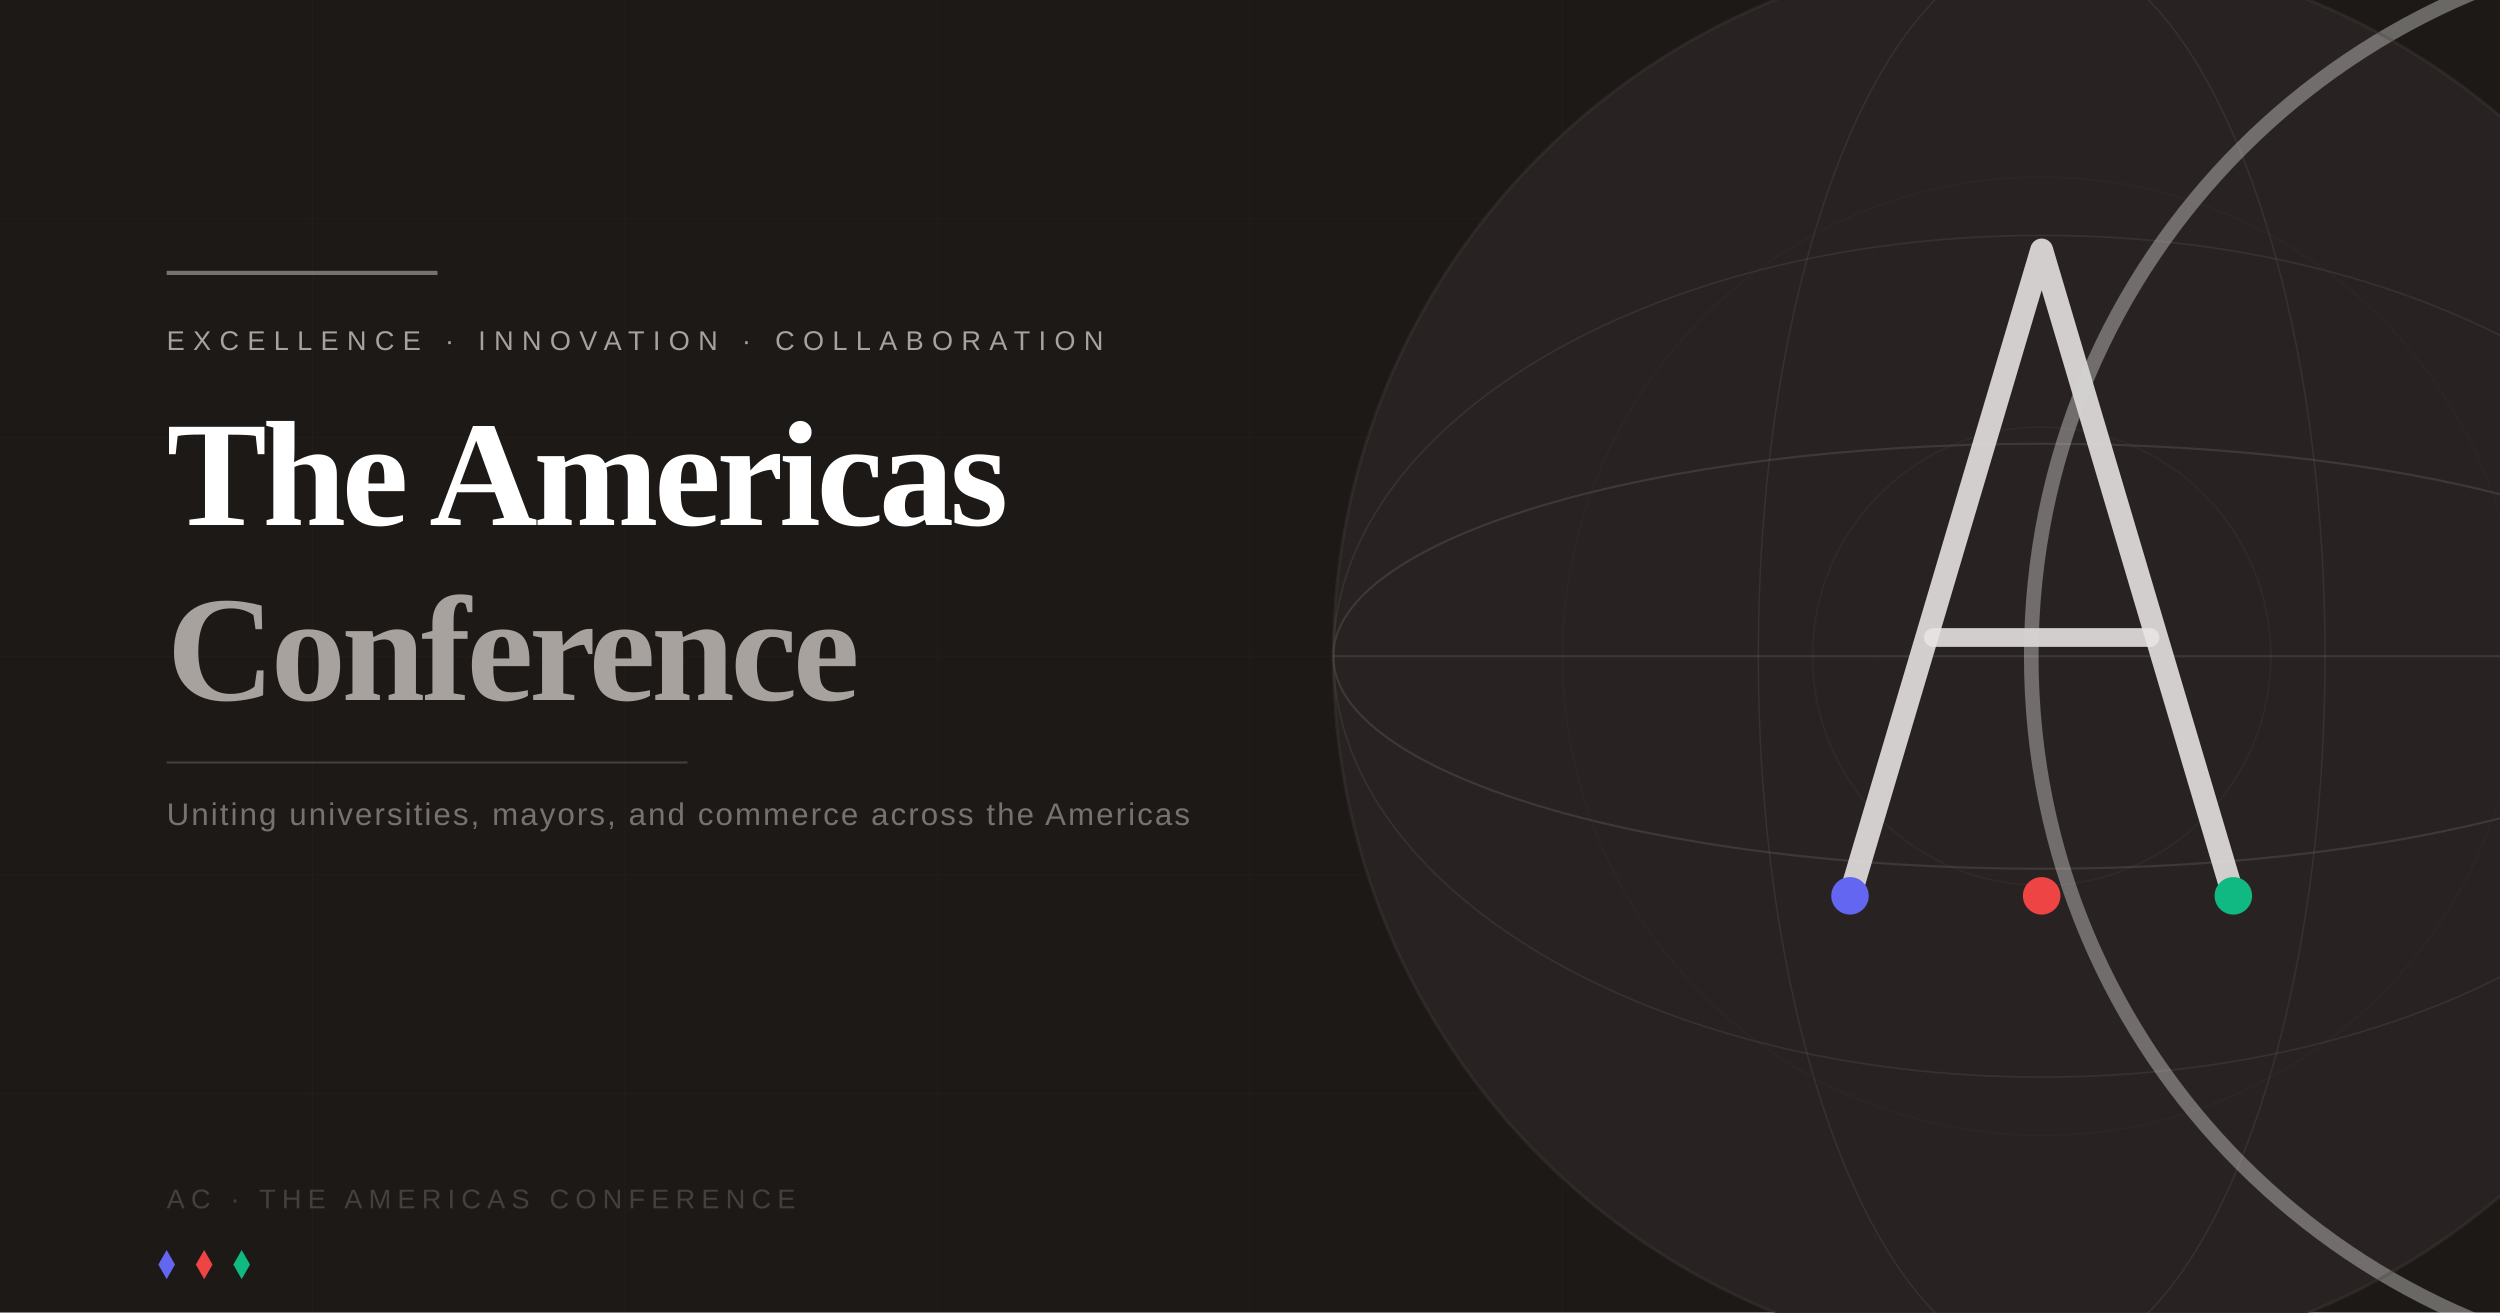
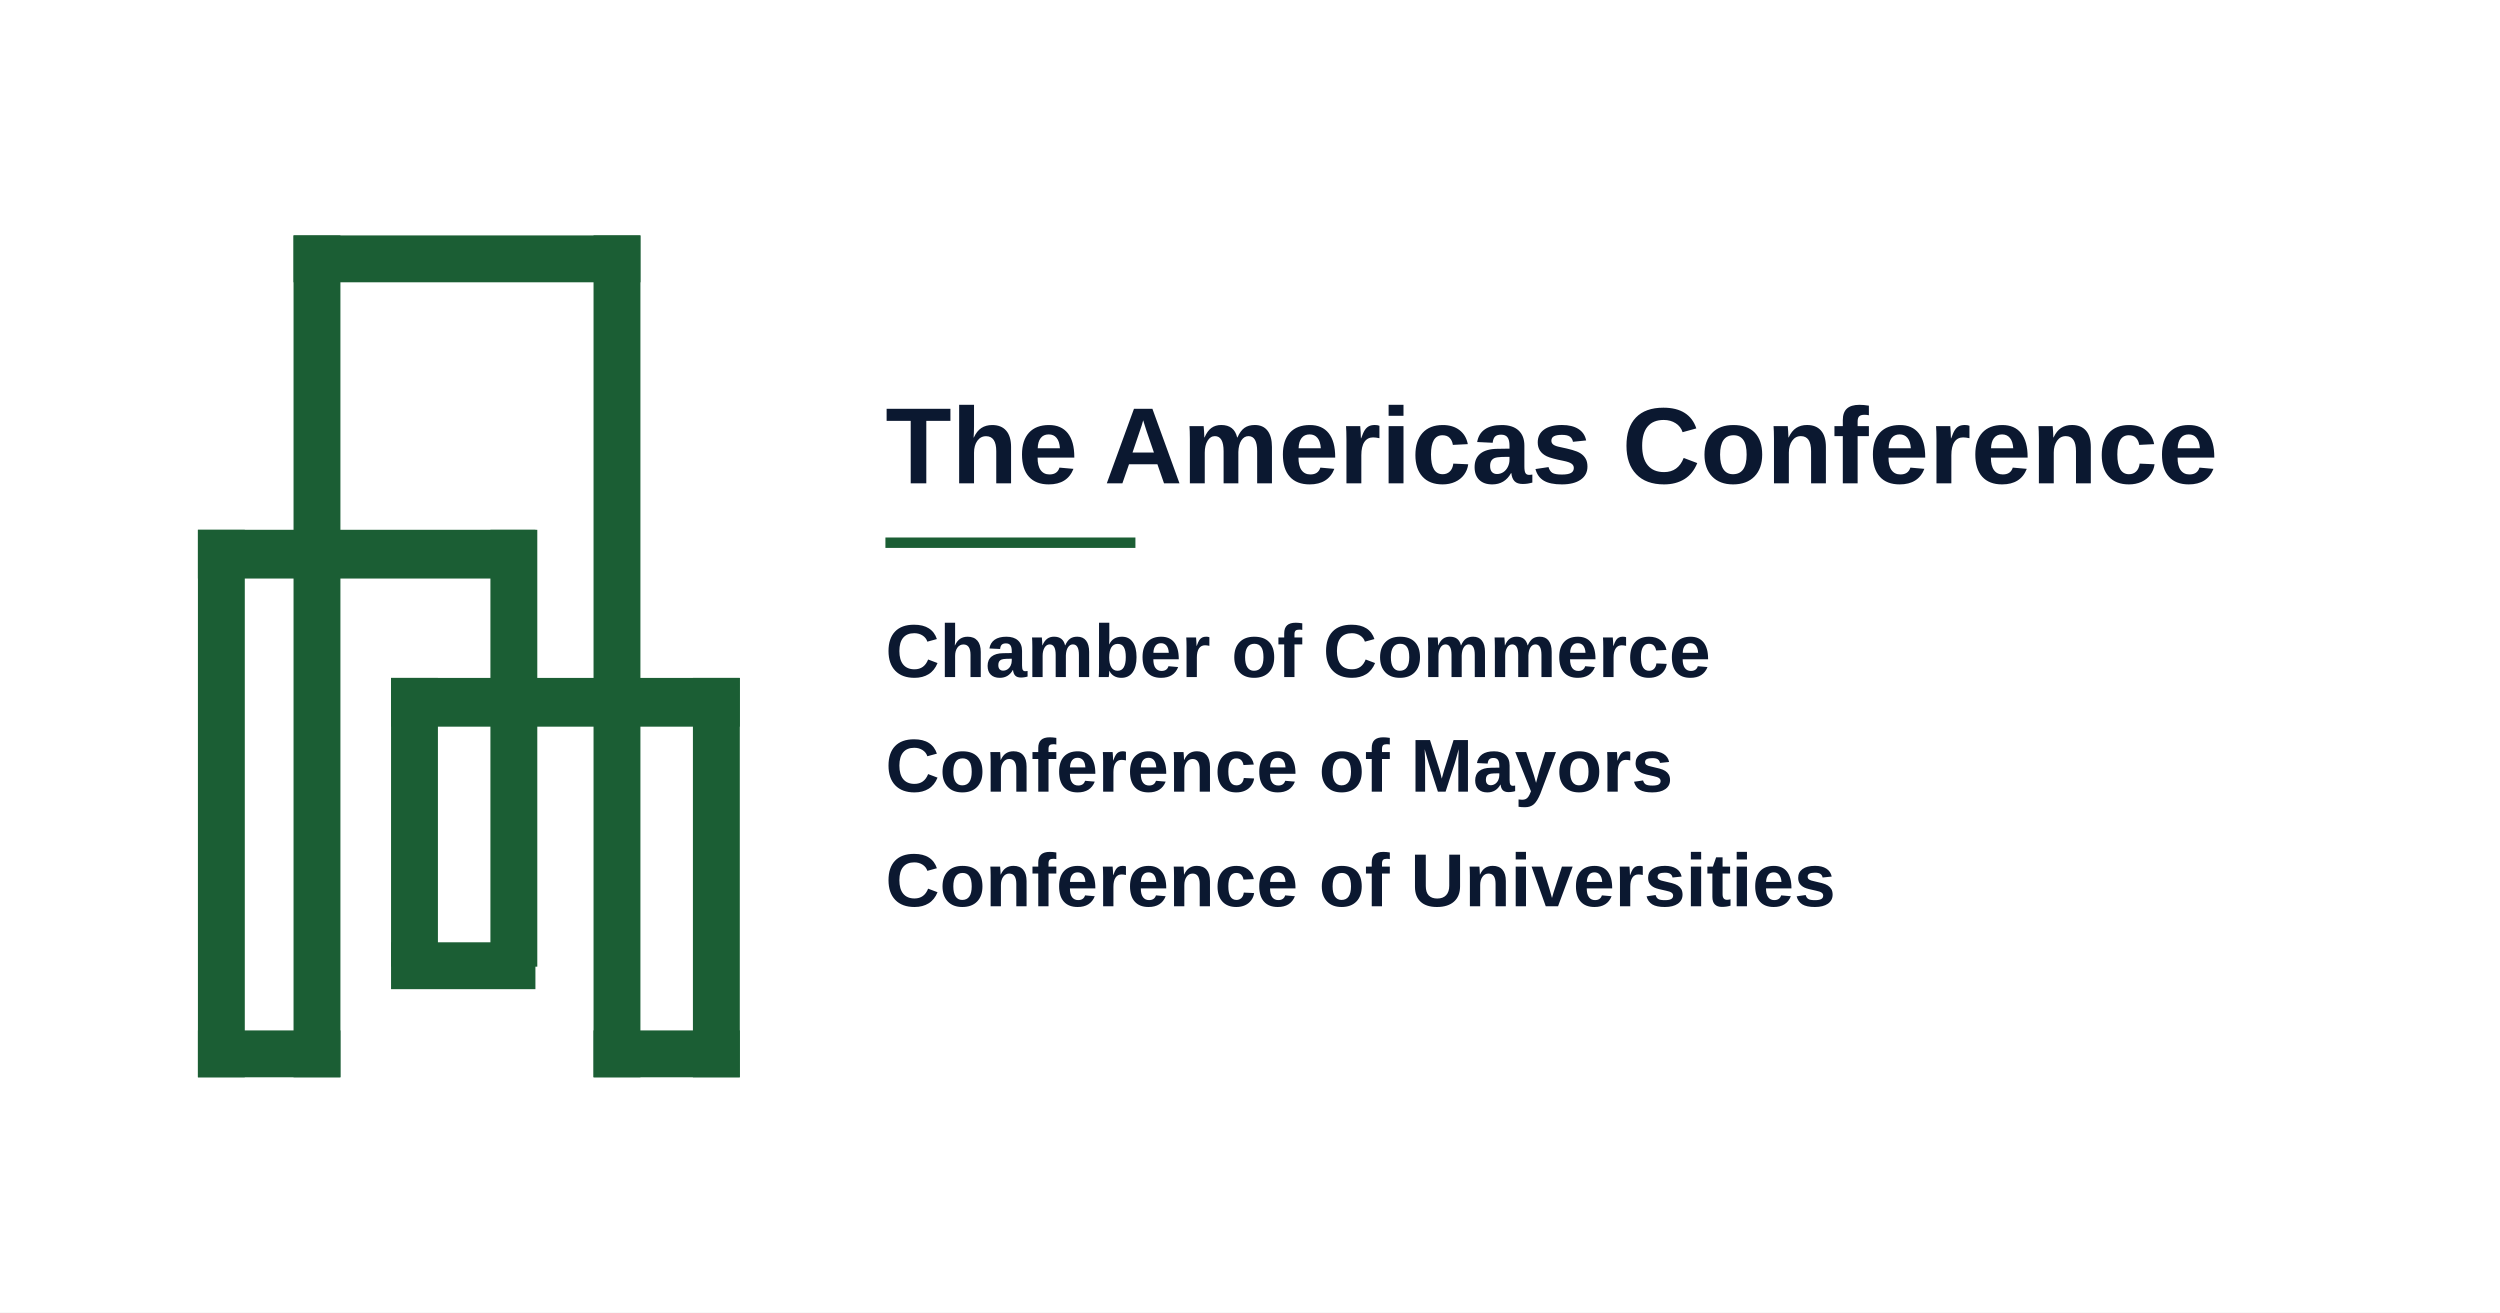
<svg xmlns="http://www.w3.org/2000/svg" width="1200" height="630" viewBox="0 0 1200 630">
-   <path fill="#1c1917" d="M0 0h1200v630H0z" />
-   <path fill="none" stroke="#78716c" stroke-width=".5" d="M150 0v630M300 0v630M450 0v630M600 0v630M750 0v630M900 0v630M1050 0v630M0 105h1200M0 210h1200M0 315h1200M0 420h1200M0 525h1200" opacity=".05" />
-   <circle cx="980" cy="315" r="340" fill="#292524" opacity=".9" />
-   <ellipse cx="980" cy="315" fill="none" stroke="#78716c" stroke-width="1" opacity=".28" rx="340" ry="102" />
-   <ellipse cx="980" cy="315" fill="none" stroke="#78716c" stroke-width=".8" opacity=".18" rx="340" ry="202" />
-   <path stroke="#78716c" stroke-width="1" d="M640 315h680" opacity=".26" />
-   <ellipse cx="980" cy="315" fill="none" stroke="#78716c" stroke-width=".7" opacity=".18" rx="136" ry="340" />
-   <g fill="none" opacity=".14">
-     <circle cx="980" cy="315" r="110" stroke="#57534e" stroke-width=".8" />
-     <circle cx="980" cy="315" r="230" stroke="#44403c" stroke-width=".6" />
-     <circle cx="980" cy="315" r="310" stroke="#292524" stroke-width=".5" />
+   <path fill="#fff" d="M0 0h1200v630H0z" />
+   <g fill="#1b5e34">
+     <path d="M140.9 113h166.5v22.5H140.9z" />
+     <path d="M140.9 113h22.5v404.1h-22.5zm144 0h22.5v404.1h-22.5z" />
+     <path d="M95 254.3h162v23.4H95z" />
+     <path d="M95 254.3h22.5v262.8H95zm140.4 0h22.5V464h-22.5z" />
+     <path d="M187.7 325.4h167.4v23.4H187.7z" />
+     <path d="M187.7 325.4h22.5V464h-22.5zm144.9 0h22.5v191.7h-22.5z" />
+     <path d="M187.7 452.3H257v22.5h-69.3zM95 494.6h68.4v22.5H95zm189.9 0h70.2v22.5h-70.2z" />
  </g>
-   <path stroke="#e7e5e4" stroke-linecap="round" stroke-width="11" d="m980 120-92 310m92-310 92 310" opacity=".88" />
-   <path stroke="#e7e5e4" stroke-linecap="round" stroke-width="9" d="M928 306h104" opacity=".88" />
-   <circle cx="888" cy="430" r="9" fill="#6366f1" />
-   <circle cx="980" cy="430" r="9" fill="#ef4444" />
-   <circle cx="1072" cy="430" r="9" fill="#10b981" />
-   <path fill="none" stroke="#d6d3d1" stroke-linecap="round" stroke-width="7" d="M1320-30a340 340 0 1 0 0 690" opacity=".42" />
-   <circle cx="980" cy="315" r="340" fill="none" stroke="#44403c" stroke-width="1.5" opacity=".32" />
-   <path fill="#78716c" d="M80 130h130v2H80z" />
-   <text x="80" y="168" fill="#a8a29e" font-family="'Helvetica Neue',Arial,sans-serif" font-size="13" letter-spacing="4">EXCELLENCE · INNOVATION · COLLABORATION</text>
-   <text x="80" y="252" fill="#fff" font-family="Georgia,'Times New Roman',serif" font-size="72" font-weight="700" letter-spacing="-2">The Americas</text>
-   <text x="80" y="336" fill="#a8a29e" font-family="Georgia,'Times New Roman',serif" font-size="72" font-weight="700" letter-spacing="-2">Conference</text>
-   <path stroke="#44403c" stroke-width="1" d="M80 366h250" />
-   <text x="80" y="396" fill="#78716c" font-family="'Helvetica Neue',Arial,sans-serif" font-size="15" letter-spacing="1">Uniting universities, mayors, and commerce across the Americas</text>
-   <text x="80" y="580" fill="#44403c" font-family="'Helvetica Neue',Arial,sans-serif" font-size="13" letter-spacing="3">AC · THE AMERICAS CONFERENCE</text>
-   <path fill="#6366f1" d="m80 600 4 7-4 7-4-7Z" />
-   <path fill="#ef4444" d="m98 600 4 7-4 7-4-7Z" />
-   <path fill="#10b981" d="m116 600 4 7-4 7-4-7Z" />
+   <text x="425" y="232" fill="#0b1830" font-family="'Poppins', 'Segoe UI', Arial, sans-serif" font-size="52" font-weight="700" text-anchor="start">
+         The Americas Conference
+     </text>
+   <path fill="#1b5e34" d="M425 258h120v5H425z" />
+   <text x="425" y="325" fill="#0b1830" font-family="'Poppins', 'Segoe UI', Arial, sans-serif" font-size="36" font-weight="600" text-anchor="start">
+         Chamber of Commerce
+     </text>
+   <text x="425" y="380" fill="#0b1830" font-family="'Poppins', 'Segoe UI', Arial, sans-serif" font-size="36" font-weight="600" text-anchor="start">
+         Conference of Mayors
+     </text>
+   <text x="425" y="435" fill="#0b1830" font-family="'Poppins', 'Segoe UI', Arial, sans-serif" font-size="36" font-weight="600" text-anchor="start">
+         Conference of Universities
+     </text>
</svg>
